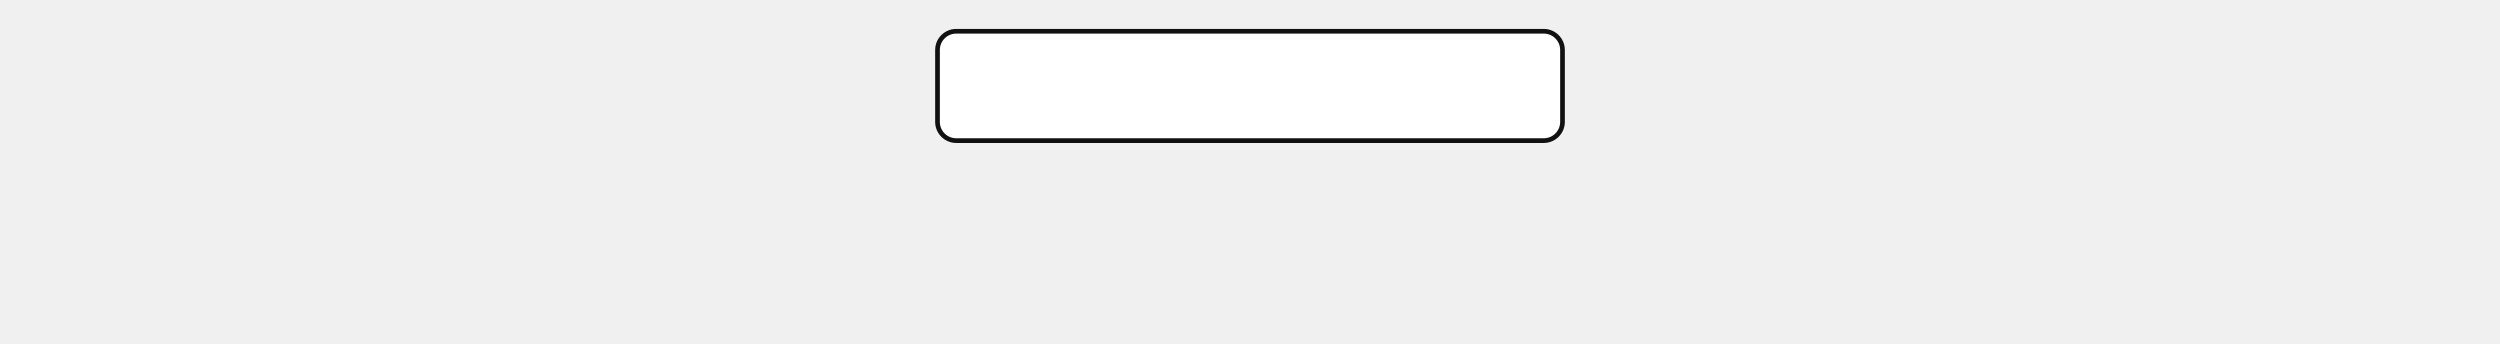
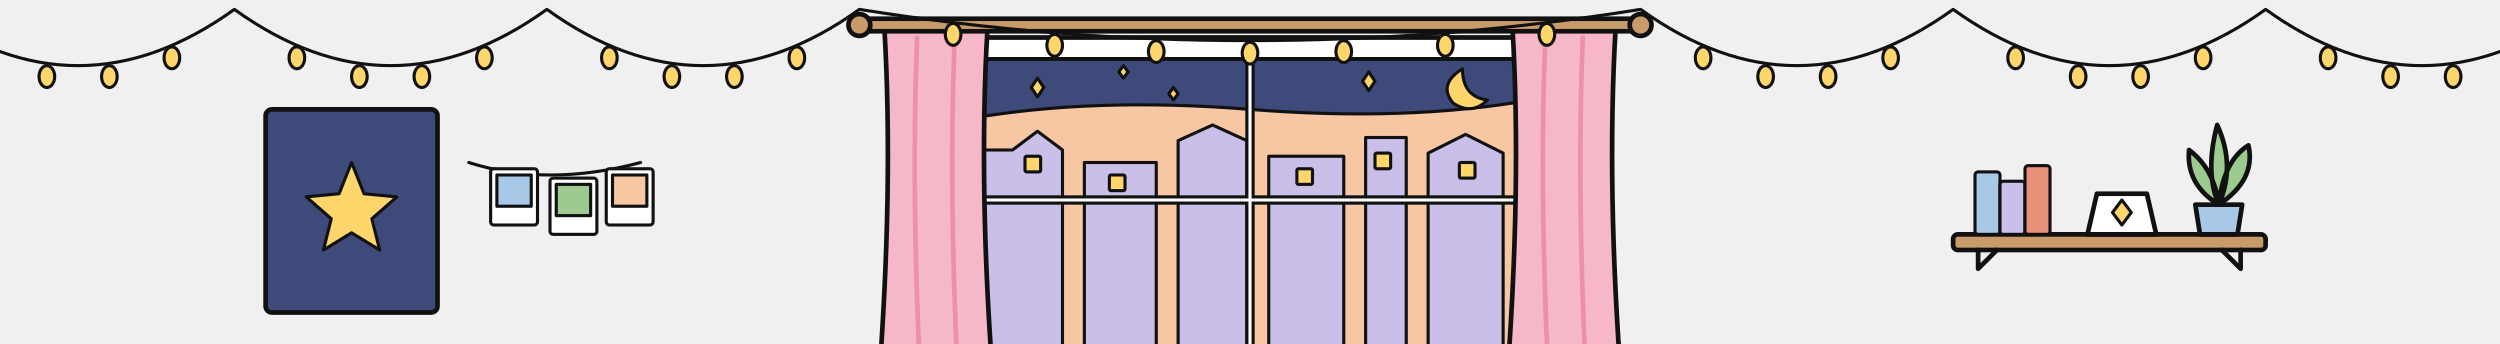
<svg xmlns="http://www.w3.org/2000/svg" viewBox="0 0 1600 220" width="1600" height="220">
-   <g stroke="#111" stroke-width="3" stroke-linejoin="round" stroke-linecap="round">
-     <rect x="600" y="20" width="400" height="70" rx="12" fill="#ffffff" />
+   <g stroke="#111111" stroke-width="3" stroke-linejoin="round" stroke-linecap="round">
+     <rect x="606" y="24" width="388" height="230" rx="8" fill="#ffffff" />
+     <rect x="620" y="38" width="360" height="220" rx="4" fill="#f7c6a3" />
+     <path d="M620 38 H980 V64 Q900 78 800 70 Q700 62 620 76 Z" fill="#3d4a7a" stroke-width="2" />
+     <path d="M660 56 L664 50 L668 56 L664 62 Z M716 46 L719 42 L722 46 L719 50 Z M872 52 L876 46 L880 52 L876 58 Z M748 60 L751 56 L754 60 L751 64 Z" fill="#ffd66b" stroke-width="2" />
+     <path d="M936 44 Q920 54 930 66 Q942 74 952 64 Q936 62 936 44 Z" fill="#ffd66b" stroke-width="2" />
+     <path d="M620 258 V96 H648 L664 84 L680 96 V258 Z M694 258 V104 H740 V258 Z M754 258 V90 L776 80 L798 90 V258 Z M812 258 V100 H860 V258 Z M874 258 V88 H900 V258 Z M914 258 V98 L938 86 L962 98 V258 Z" fill="#c9bfe8" stroke-width="2" />
+     <g fill="#ffd66b" stroke-width="2">
+       <rect x="656" y="100" width="10" height="10" rx="1" />
+       <rect x="710" y="112" width="10" height="10" rx="1" />
+       <rect x="830" y="108" width="10" height="10" rx="1" />
+       <rect x="880" y="98" width="10" height="10" rx="1" />
+       <rect x="934" y="104" width="10" height="10" rx="1" />
+     </g>
+     <path d="M800 38 V258 M620 128 H980" stroke-width="6" />
+     <path d="M800 38 V258 M620 128 H980" stroke="#ffffff" stroke-width="2" />
+     <path d="M566 18 H632 Q626 120 636 250 H562 Q572 120 566 18 Z" fill="#f6b8c8" />
+     <path d="M587 24 Q583 120 589 240 M611 24 Q607 120 613 240" fill="none" stroke="#ee8fa8" stroke-width="3" />
+     <path d="M968 18 H1034 Q1028 120 1038 250 H964 Q974 120 968 18 Z" fill="#f6b8c8" />
+     <path d="M989 24 Q985 120 991 240 M1013 24 Q1009 120 1015 240" fill="none" stroke="#ee8fa8" stroke-width="3" />
+     <rect x="552" y="12" width="496" height="8" rx="4" fill="#c99b6b" />
+     <g fill="#c99b6b">
+       <circle cx="550" cy="16" r="7" />
+       <circle cx="1050" cy="16" r="7" />
+     </g>
+     <path d="M-250 6 Q-150 78 -50 6 M-50 6 Q50 78 150 6 M150 6 Q250 78 350 6 M350 6 Q450 78 550 6 M1050 6 Q1150 78 1250 6 M1250 6 Q1350 78 1450 6 M1450 6 Q1550 78 1650 6 M550 6 Q800 46 1050 6" fill="none" stroke-width="2" />
+     <g fill="#ffd66b" stroke-width="2">
+       <ellipse cx="-210" cy="37" rx="5" ry="7" />
+       <ellipse cx="-170" cy="49" rx="5" ry="7" />
+       <ellipse cx="-130" cy="49" rx="5" ry="7" />
+       <ellipse cx="-90" cy="37" rx="5" ry="7" />
+       <ellipse cx="-10" cy="37" rx="5" ry="7" />
+       <ellipse cx="30" cy="49" rx="5" ry="7" />
+       <ellipse cx="70" cy="49" rx="5" ry="7" />
+       <ellipse cx="110" cy="37" rx="5" ry="7" />
+       <ellipse cx="190" cy="37" rx="5" ry="7" />
+       <ellipse cx="230" cy="49" rx="5" ry="7" />
+       <ellipse cx="270" cy="49" rx="5" ry="7" />
+       <ellipse cx="310" cy="37" rx="5" ry="7" />
+       <ellipse cx="390" cy="37" rx="5" ry="7" />
+       <ellipse cx="430" cy="49" rx="5" ry="7" />
+       <ellipse cx="470" cy="49" rx="5" ry="7" />
+       <ellipse cx="510" cy="37" rx="5" ry="7" />
+       <ellipse cx="1090" cy="37" rx="5" ry="7" />
+       <ellipse cx="1130" cy="49" rx="5" ry="7" />
+       <ellipse cx="1170" cy="49" rx="5" ry="7" />
+       <ellipse cx="1210" cy="37" rx="5" ry="7" />
+       <ellipse cx="1290" cy="37" rx="5" ry="7" />
+       <ellipse cx="1330" cy="49" rx="5" ry="7" />
+       <ellipse cx="1370" cy="49" rx="5" ry="7" />
+       <ellipse cx="1410" cy="37" rx="5" ry="7" />
+       <ellipse cx="1490" cy="37" rx="5" ry="7" />
+       <ellipse cx="1530" cy="49" rx="5" ry="7" />
+       <ellipse cx="1570" cy="49" rx="5" ry="7" />
+       <ellipse cx="1610" cy="37" rx="5" ry="7" />
+       <ellipse cx="610" cy="22" rx="5" ry="7" />
+       <ellipse cx="675" cy="29" rx="5" ry="7" />
+       <ellipse cx="740" cy="33" rx="5" ry="7" />
+       <ellipse cx="800" cy="34" rx="5" ry="7" />
+       <ellipse cx="860" cy="33" rx="5" ry="7" />
+       <ellipse cx="925" cy="29" rx="5" ry="7" />
+       <ellipse cx="990" cy="22" rx="5" ry="7" />
+     </g>
+     <rect x="170" y="70" width="110" height="130" rx="4" fill="#3d4a7a" />
+     <path d="M225 104 L233 124 L254 126 L238 140 L243 160 L225 149 L207 160 L212 140 L196 126 L217 124 Z" fill="#ffd66b" stroke-width="2" />
+     <path d="M300 104 Q350 120 410 104" fill="none" stroke-width="2" />
+     <rect x="314" y="108" width="30" height="36" rx="2" fill="#ffffff" stroke-width="2" />
+     <rect x="318" y="112" width="22" height="20" fill="#a8c8e8" stroke-width="2" />
+     <rect x="352" y="114" width="30" height="36" rx="2" fill="#ffffff" stroke-width="2" />
+     <rect x="356" y="118" width="22" height="20" fill="#9ccb8f" stroke-width="2" />
+     <rect x="388" y="108" width="30" height="36" rx="2" fill="#ffffff" stroke-width="2" />
+     <rect x="392" y="112" width="22" height="20" fill="#f7c6a3" stroke-width="2" />
+     <rect x="1250" y="150" width="200" height="10" rx="3" fill="#c99b6b" />
+     <path d="M1266 160 V172 L1278 160 M1434 160 V172 L1422 160" fill="none" stroke-width="3" />
+     <rect x="1264" y="110" width="16" height="40" rx="2" fill="#a8c8e8" stroke-width="2" />
+     <rect x="1280" y="116" width="16" height="34" rx="2" fill="#c9bfe8" stroke-width="2" />
+     <rect x="1296" y="106" width="16" height="44" rx="2" fill="#e8907a" stroke-width="2" />
+     <path d="M1336 150 L1342 124 H1374 L1380 150 Z" fill="#ffffff" />
+     <path d="M1352 136 L1358 128 L1364 136 L1358 144 Z" fill="#ffd66b" stroke-width="2" />
+     <path d="M1408 150 L1405 131 H1435 L1432 150 Z" fill="#a8c8e8" />
+     <path d="M1420 131 Q1399 118 1401 96 Q1417 108 1420 131 Z M1420 131 Q1423 103 1439 93 Q1444 115 1420 131 Z M1420 131 Q1411 110 1419 80 Q1431 106 1420 131 Z" fill="#9ccb8f" />
  </g>
</svg>
